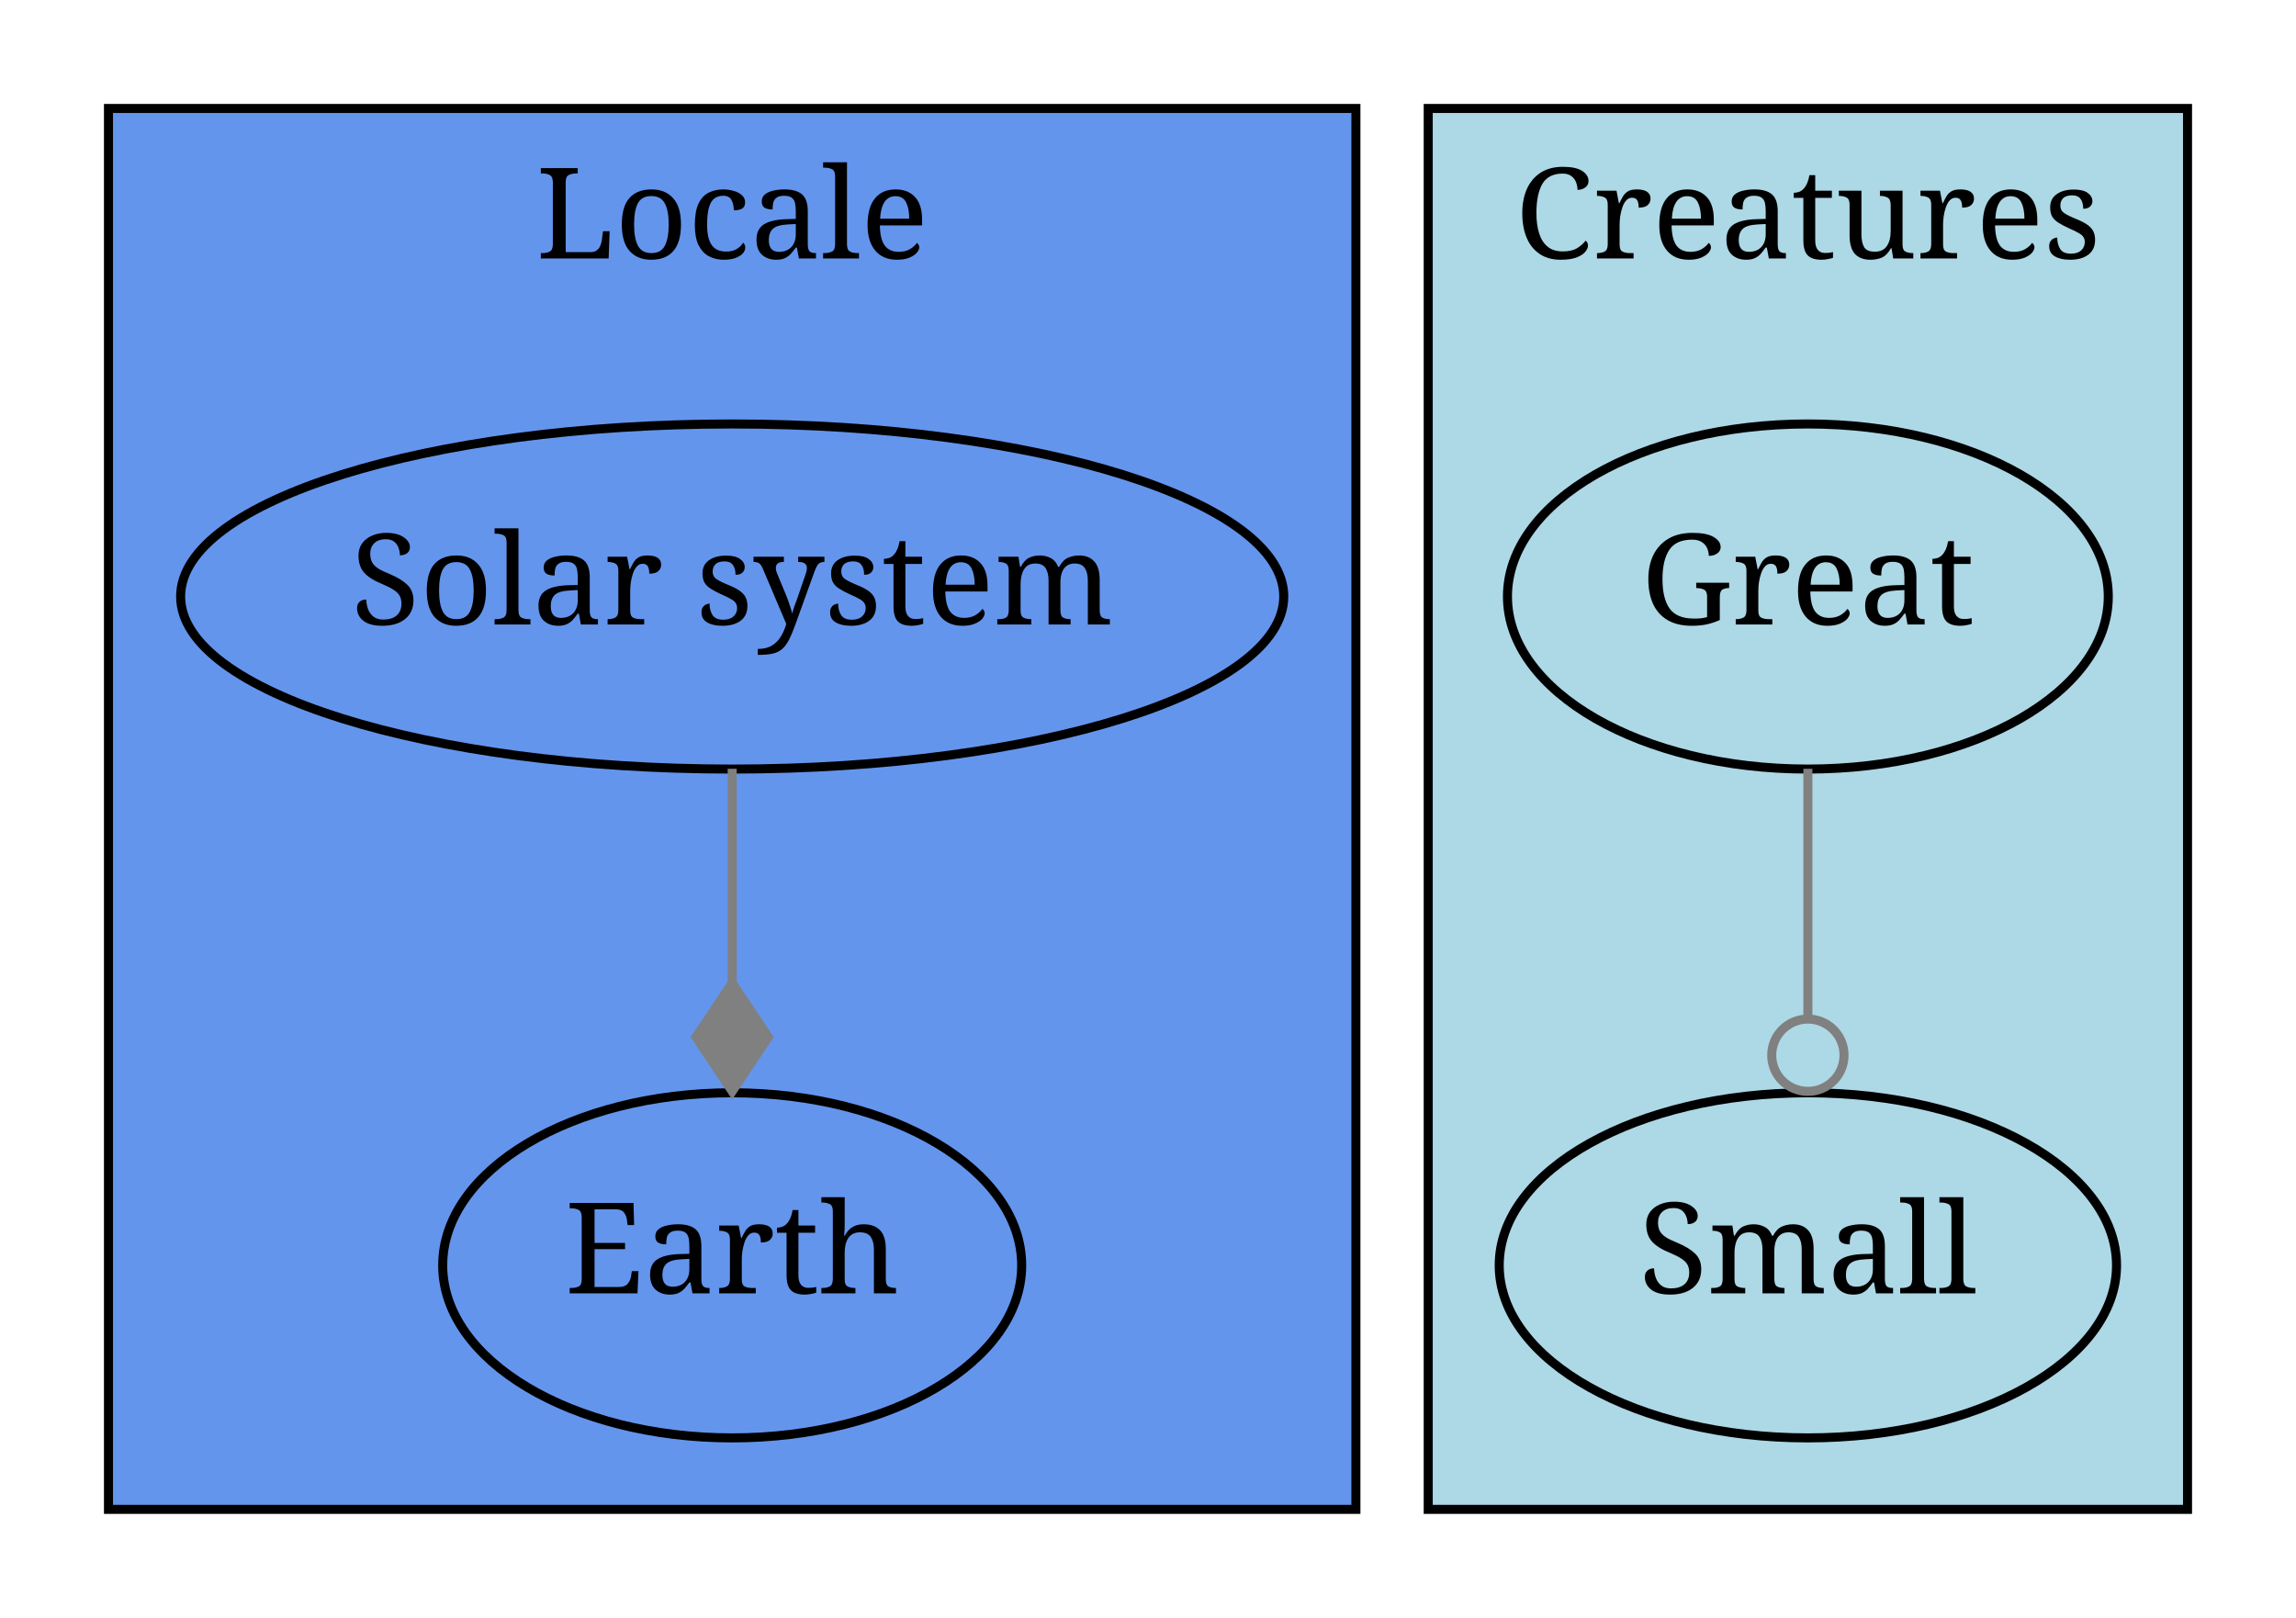
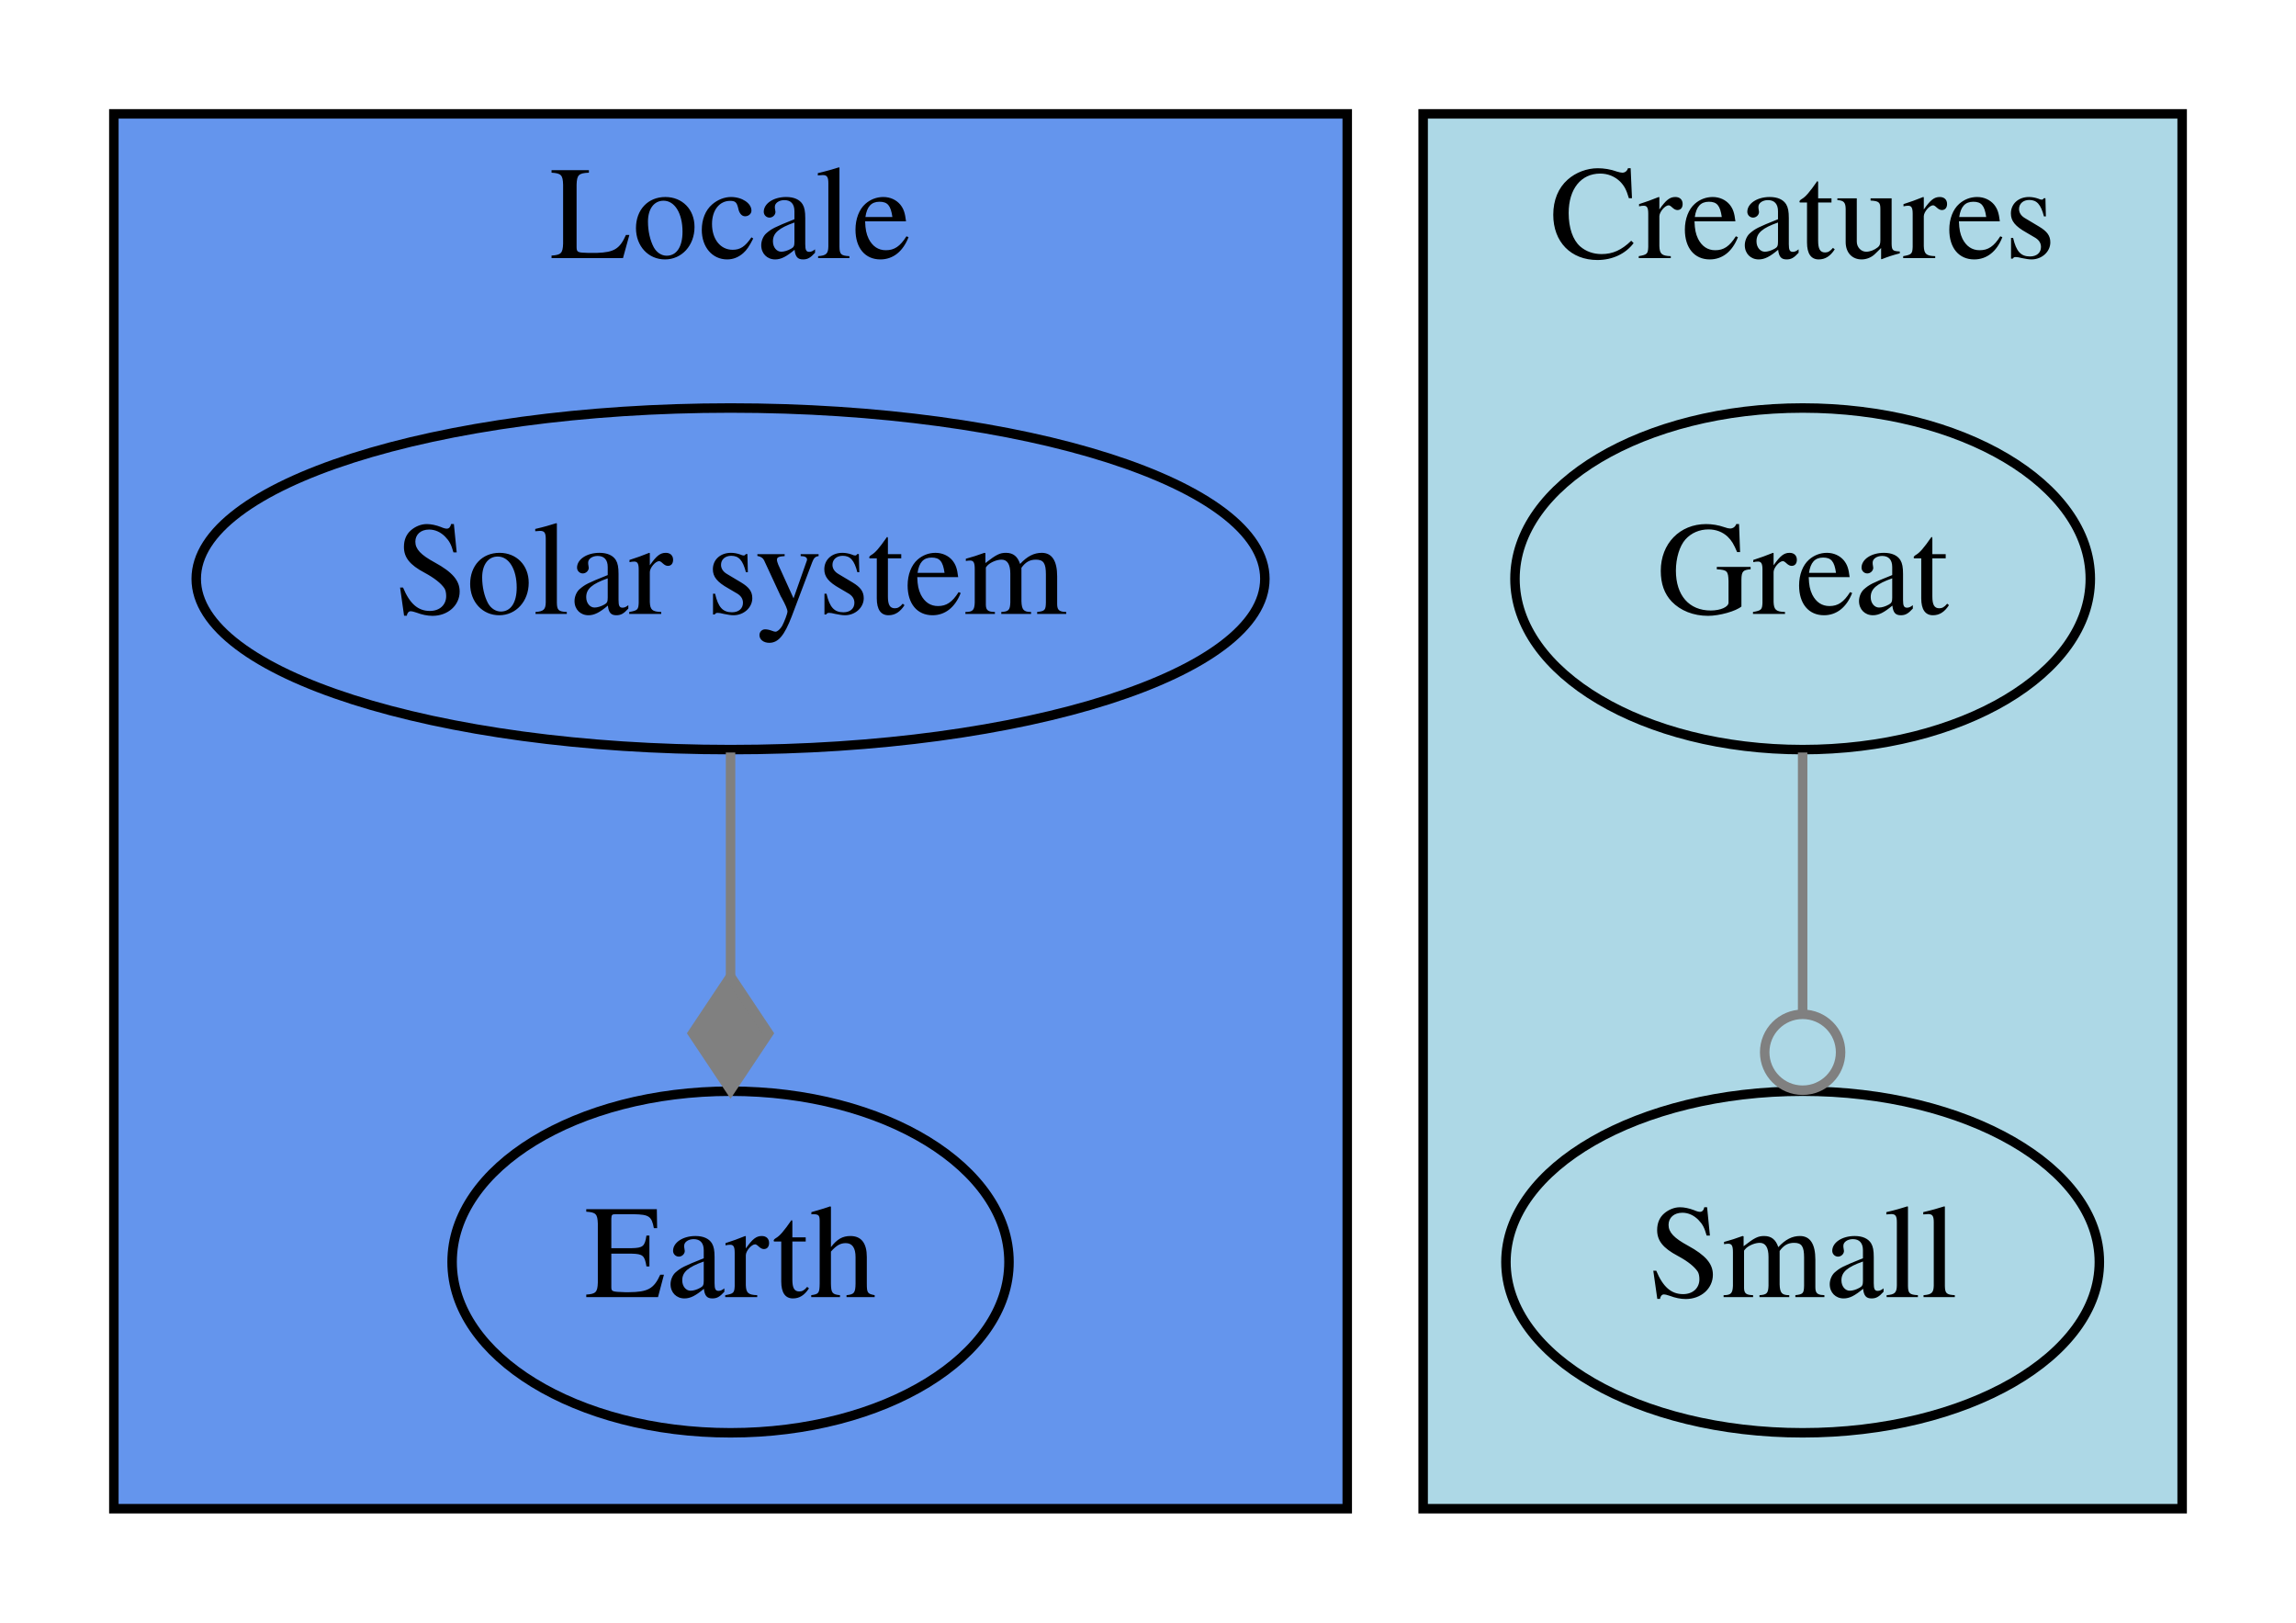
- <svg xmlns="http://www.w3.org/2000/svg" width="254pt" height="179pt" viewBox="0.00 0.00 254.00 179.00">
-   <g id="graph1" class="graph" transform="scale(1 1) rotate(0) translate(4 175)">
-     <polygon fill="white" stroke="white" points="-4,5 -4,-175 251,-175 251,5 -4,5" />
-     <g id="graph2" class="cluster">
-       <polygon fill="cornflowerblue" stroke="black" points="8,-8 8,-163 146,-163 146,-8 8,-8" />
-       <text text-anchor="middle" x="77" y="-146.4" font-family="Times Roman,serif" font-size="14.00">Locale</text>
+ <svg xmlns="http://www.w3.org/2000/svg" width="242pt" height="171pt" viewBox="0.00 0.00 242.00 171.00">
+   <g id="graph0" class="graph" transform="scale(1 1) rotate(0) translate(4 167)">
+     <polygon fill="white" stroke="white" points="-4,5 -4,-167 239,-167 239,5 -4,5" />
+     <g id="clust1" class="cluster">
+       <polygon fill="cornflowerblue" stroke="black" points="8,-8 8,-155 138,-155 138,-8 8,-8" />
+       <text text-anchor="middle" x="73" y="-139.8" font-family="Times,serif" font-size="14.00">Locale</text>
    </g>
-     <g id="graph3" class="cluster">
-       <polygon fill="lightblue" stroke="black" points="154,-8 154,-163 238,-163 238,-8 154,-8" />
-       <text text-anchor="middle" x="196" y="-146.4" font-family="Times Roman,serif" font-size="14.00">Creatures</text>
+     <g id="clust2" class="cluster">
+       <polygon fill="lightblue" stroke="black" points="146,-8 146,-155 226,-155 226,-8 146,-8" />
+       <text text-anchor="middle" x="186" y="-139.8" font-family="Times,serif" font-size="14.00">Creatures</text>
+     </g>
+     <g id="node1" class="node">
+       <ellipse fill="none" stroke="black" cx="73" cy="-106" rx="56.317" ry="18" />
+       <text text-anchor="middle" x="73" y="-102.3" font-family="Times,serif" font-size="14.00">Solar system</text>
    </g>
    <g id="node2" class="node">
-       <ellipse fill="none" stroke="black" cx="77" cy="-109" rx="61.018" ry="19.092" />
-       <text text-anchor="middle" x="77" y="-105.9" font-family="Times Roman,serif" font-size="14.00">Solar system</text>
+       <ellipse fill="none" stroke="black" cx="73" cy="-34" rx="29.348" ry="18" />
+       <text text-anchor="middle" x="73" y="-30.3" font-family="Times,serif" font-size="14.00">Earth</text>
+     </g>
+     <g id="edge1" class="edge">
+       <path fill="none" stroke="grey" d="M73,-87.697C73,-80.576 73,-72.129 73,-64.108" />
+       <polygon fill="grey" stroke="grey" points="73,-64.104 69,-58.104 73,-52.104 77,-58.104 73,-64.104" />
    </g>
    <g id="node3" class="node">
-       <ellipse fill="none" stroke="black" cx="77" cy="-35" rx="32.026" ry="19.092" />
-       <text text-anchor="middle" x="77" y="-31.9" font-family="Times Roman,serif" font-size="14.00">Earth</text>
+       <ellipse fill="none" stroke="black" cx="186" cy="-106" rx="30.321" ry="18" />
+       <text text-anchor="middle" x="186" y="-102.3" font-family="Times,serif" font-size="14.00">Great</text>
    </g>
-     <g id="edge4" class="edge">
-       <path fill="none" stroke="grey" d="M77,-89.943C77,-82.749 77,-74.36 77,-66.336" />
-       <polygon fill="grey" stroke="grey" points="77,-66.249 73,-60.249 77,-54.249 81,-60.249 77,-66.249" />
+     <g id="node4" class="node">
+       <ellipse fill="none" stroke="black" cx="186" cy="-34" rx="31.273" ry="18" />
+       <text text-anchor="middle" x="186" y="-30.3" font-family="Times,serif" font-size="14.00">Small</text>
    </g>
-     <g id="node5" class="node">
-       <ellipse fill="none" stroke="black" cx="196" cy="-109" rx="33.234" ry="19.092" />
-       <text text-anchor="middle" x="196" y="-105.9" font-family="Times Roman,serif" font-size="14.00">Great</text>
-     </g>
-     <g id="node6" class="node">
-       <ellipse fill="none" stroke="black" cx="196" cy="-35" rx="34.146" ry="19.092" />
-       <text text-anchor="middle" x="196" y="-31.9" font-family="Times Roman,serif" font-size="14.00">Small</text>
-     </g>
-     <g id="edge6" class="edge">
-       <path fill="none" stroke="grey" d="M196,-89.943C196,-81.55 196,-71.531 196,-62.361" />
-       <ellipse fill="none" stroke="grey" cx="196" cy="-58.249" rx="4" ry="4" />
+     <g id="edge2" class="edge">
+       <path fill="none" stroke="grey" d="M186,-87.697C186,-79.389 186,-69.277 186,-60.141" />
+       <ellipse fill="none" stroke="grey" cx="186" cy="-56.104" rx="4" ry="4" />
    </g>
  </g>
</svg>
